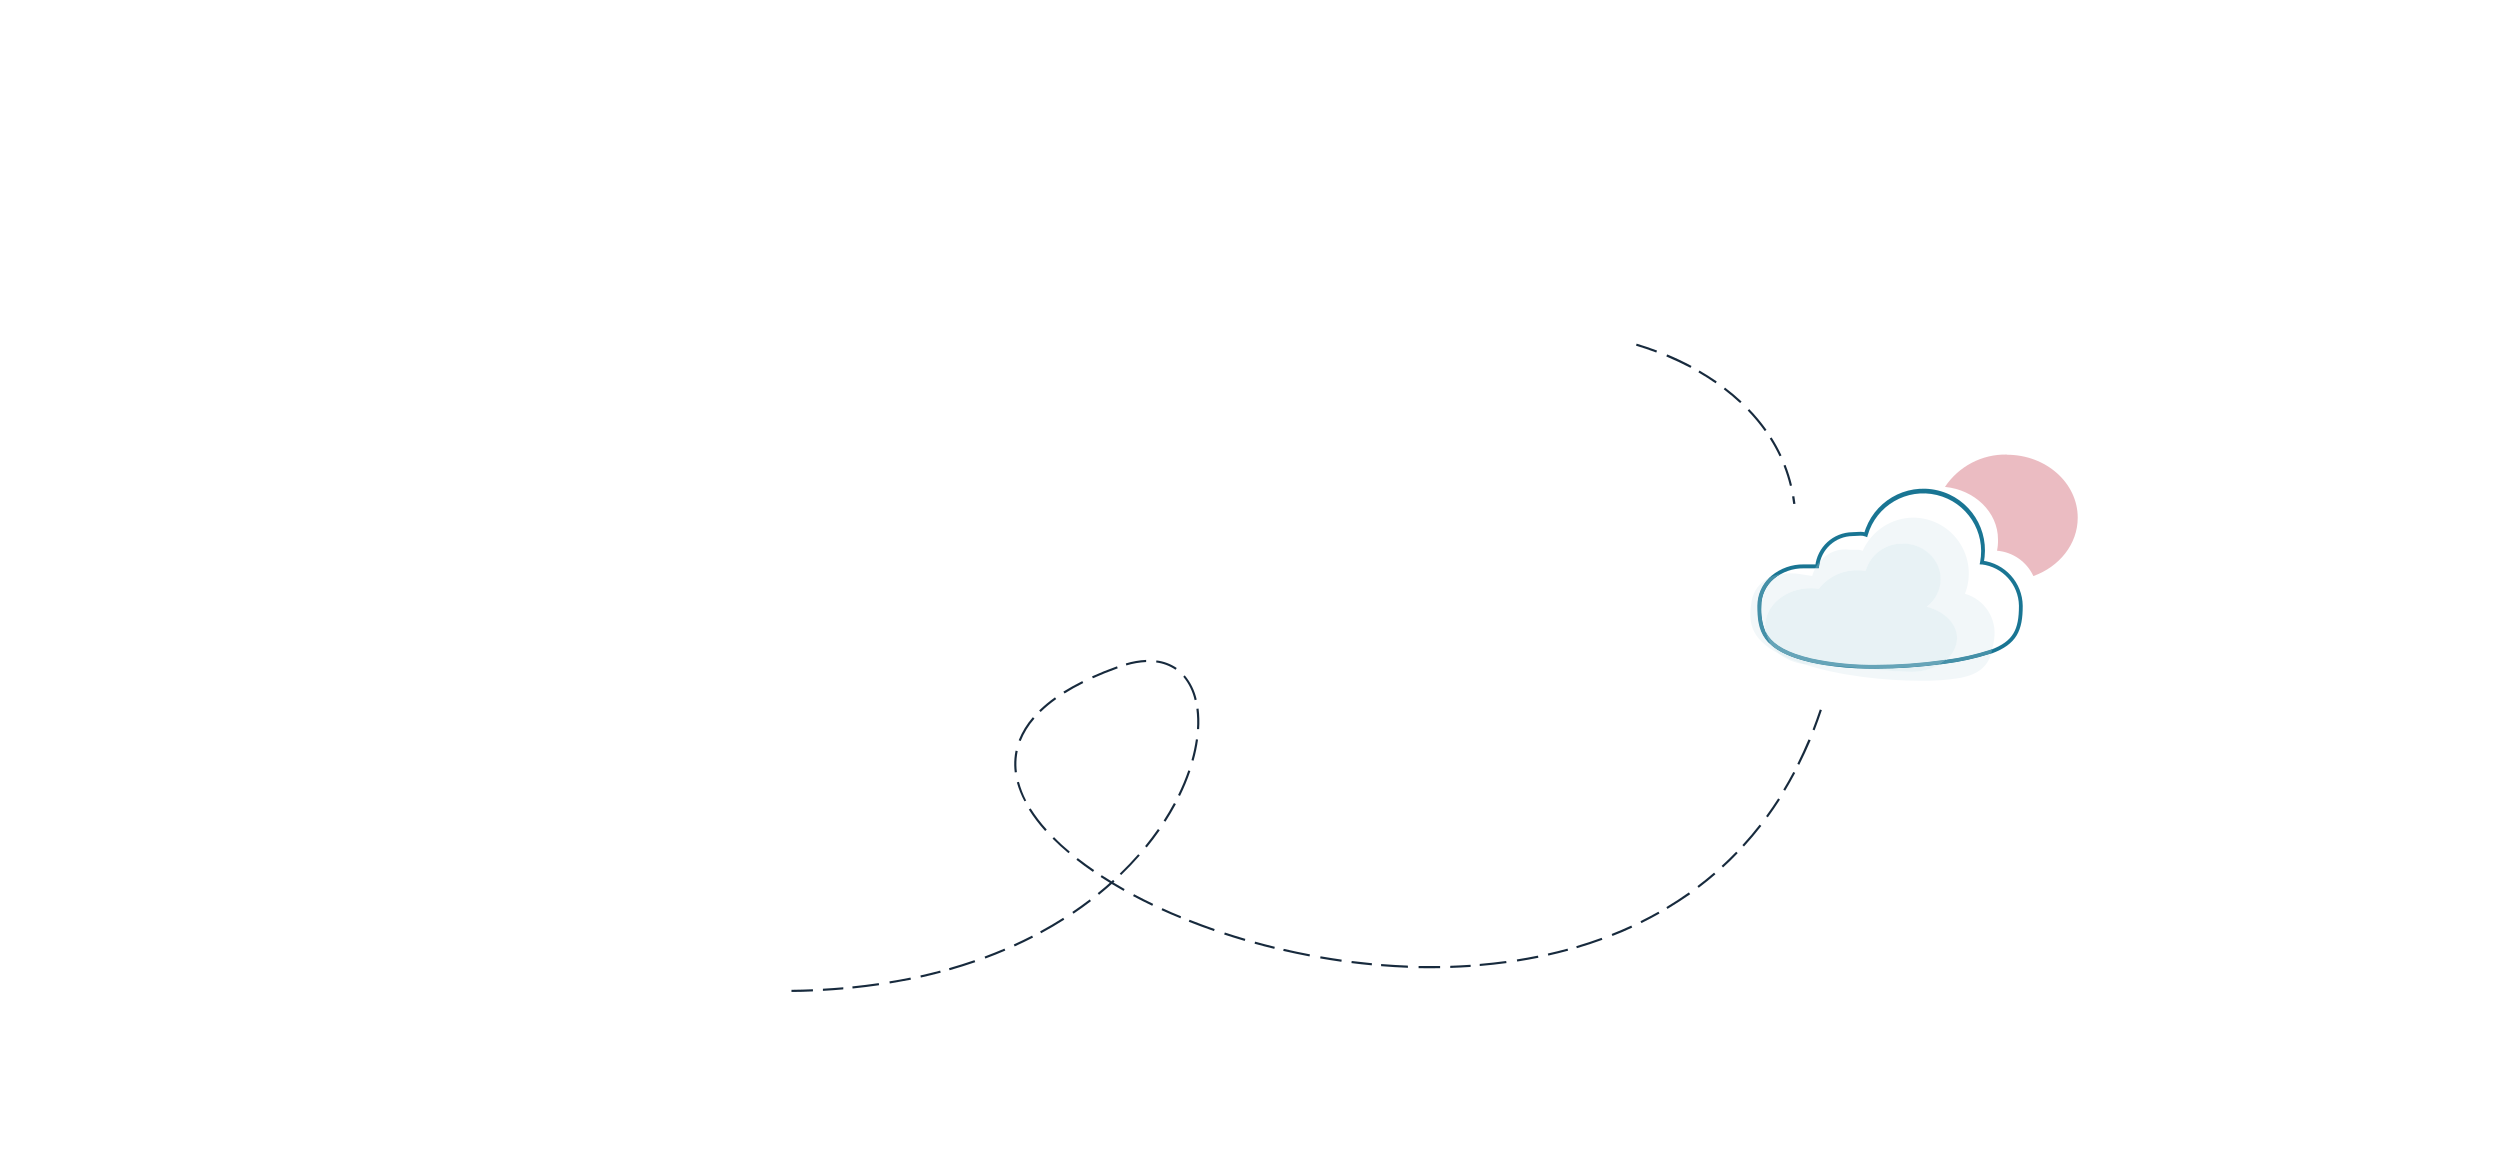
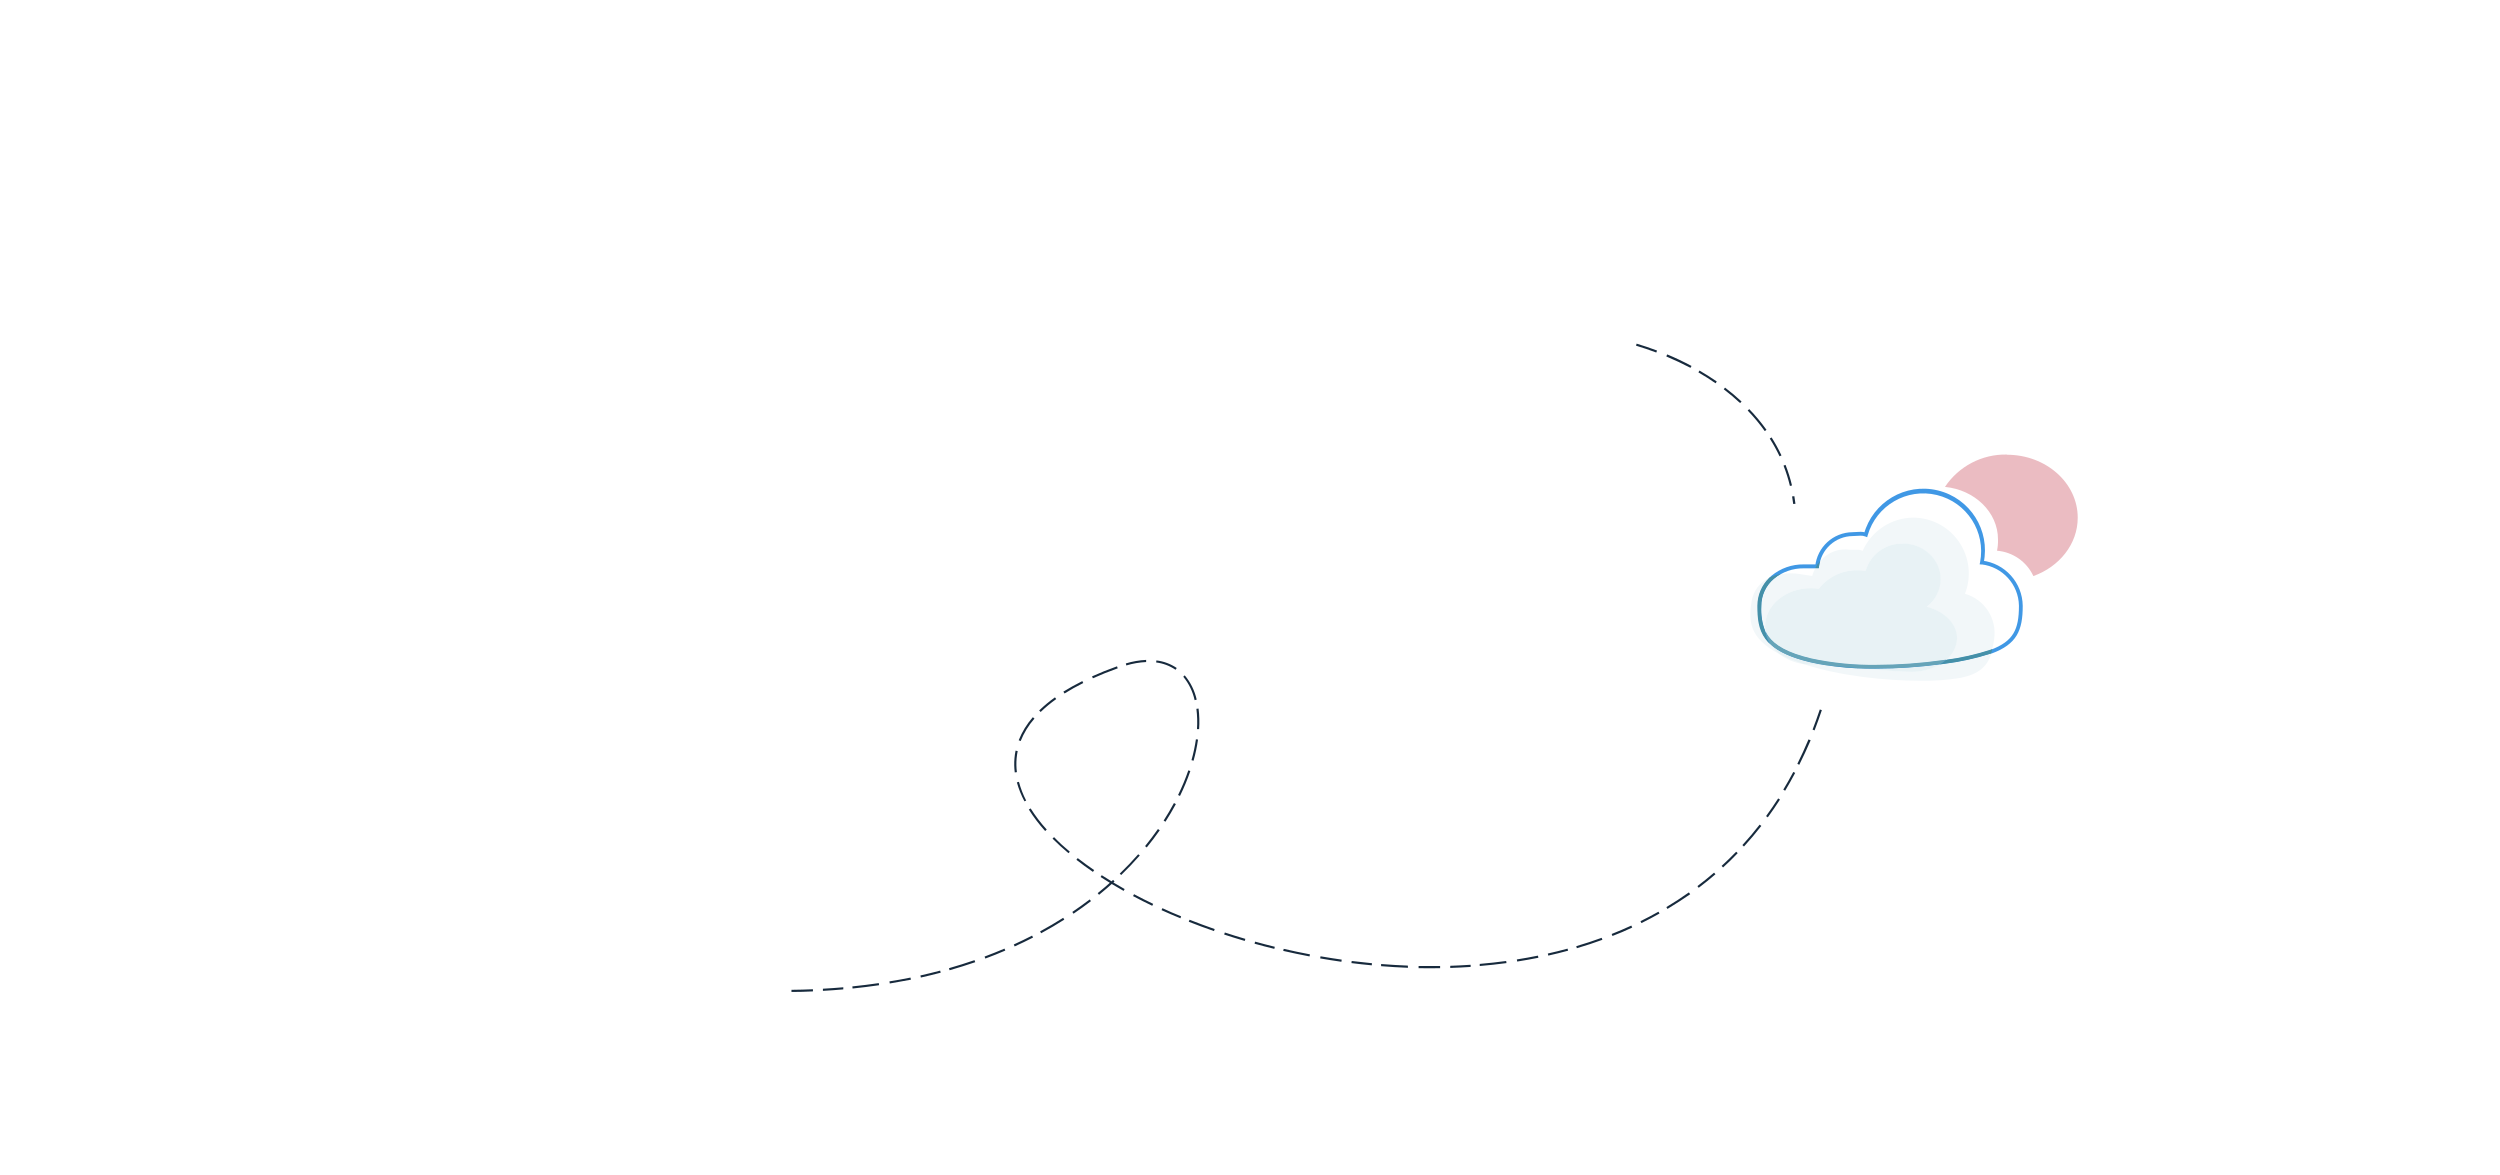
<svg xmlns="http://www.w3.org/2000/svg" id="Layer_1" data-name="Layer 1" viewBox="0 0 660 310">
  <defs>
-     <style>.cls-1{fill:#172a3d;}.cls-2{fill:#197593;}.cls-3{fill:#f2f7f9;}.cls-4{fill:#4590a8;}.cls-5{fill:#ebbcc2;}.cls-6{fill:#e8f2f5;}.cls-7{fill:#66a4b8;}.cls-8{fill:none;}</style>
+     <style>.cls-1{fill:#172a3d;}.cls-2{fill:#4098E5;}.cls-3{fill:#f2f7f9;}.cls-4{fill:#4590a8;}.cls-5{fill:#ebbcc2;}.cls-6{fill:#e8f2f5;}.cls-7{fill:#66a4b8;}.cls-8{fill:none;}</style>
  </defs>
  <path class="cls-1" d="M216.61,263.16q-2.79.12-5.66,0.15v0.57q2.88,0,5.67-.15l0-.57h0Zm8-.52q-2.64.23-5.36,0.38l0,0.57q2.73-.15,5.38-0.39l0-.56h0Zm9.41-1.1q-3.43.5-7,.87l0.06,0.56q3.6-.37,7-0.87l-0.08-.56h0Zm8.35-1.46q-2.73.56-5.56,1l0.09,0.56q2.84-.47,5.58-1l-0.11-.56h0Zm7.84-1.84q-2.56.68-5.22,1.28l0.12,0.55q2.67-.6,5.24-1.28l-0.15-.55h0Zm9.06-2.76q-3.27,1.13-6.74,2.12l0.16,0.55q3.48-1,6.77-2.13Zm7.91-3.05q-2.56,1.09-5.25,2.1l0.2,0.53q2.71-1,5.27-2.11l-0.22-.52h0Zm7.29-3.43q-2.35,1.21-4.83,2.34l0.23,0.52q2.5-1.14,4.86-2.35l-0.26-.5h0Zm8.21-4.7q-2.91,1.85-6.09,3.58l0.27,0.5q3.19-1.73,6.12-3.6Zm7-4.85q-2.2,1.68-4.59,3.3l0.32,0.47q2.4-1.62,4.61-3.32Zm6.18-5.16q-1.94,1.78-4.07,3.5l0.36,0.44q2.14-1.73,4.09-3.52Zm6.62-6.76q-2.26,2.59-4.87,5.11L298,233q2.63-2.54,4.9-5.15Zm5.22-6.67q-1.58,2.26-3.4,4.51l0.44,0.36q1.84-2.26,3.43-4.54l-0.47-.32h0Zm4.22-6.85q-1.23,2.3-2.72,4.62l0.48,0.31q1.5-2.34,2.75-4.66l-0.5-.27h0Zm3.8-8.64a56.73,56.73,0,0,1-2.71,6.51l0.51,0.25a57.3,57.3,0,0,0,2.73-6.57Zm2-8.2a42.31,42.31,0,0,1-1.17,5.51l0.55,0.15a42.88,42.88,0,0,0,1.18-5.58Zm0.13-8a27.76,27.76,0,0,1,.15,5.32l0.57,0a28.33,28.33,0,0,0-.15-5.43l-0.56.07h0Zm-3.47-8.51a14.64,14.64,0,0,1,3,6.18l0.55-.14a15.21,15.21,0,0,0-3.16-6.41Zm-7.17-3.77a11.55,11.55,0,0,1,5.13,1.93l0.32-.47a12.11,12.11,0,0,0-5.37-2l-0.07.56h0Zm-7.86.79a21.82,21.82,0,0,1,5.23-.9l0-.57a22.39,22.39,0,0,0-5.36.93Zm-8.82,3.39q3-1.36,6.55-2.63l-0.19-.53q-3.55,1.27-6.59,2.65l0.23,0.52h0Zm-7.47,4q2.24-1.41,4.92-2.75l-0.25-.51q-2.7,1.35-5,2.78l0.3,0.48h0Zm-6.33,4.9a35.09,35.09,0,0,1,4.11-3.41l-0.33-.46a35.66,35.66,0,0,0-4.17,3.46l0.4,0.41h0Zm-5.27,7.66a20.45,20.45,0,0,1,3.64-5.92l-0.43-.37a21,21,0,0,0-3.74,6.09l0.53,0.21h0Zm-1,8.2a17.14,17.14,0,0,1-.07-3.63,16.41,16.41,0,0,1,.28-1.91l-0.56-.12a17,17,0,0,0-.29,2,17.71,17.71,0,0,0,.07,3.75l0.56-.07h0Zm2.45,7.52A24.21,24.21,0,0,1,271,208.4l-0.55.15a24.77,24.77,0,0,0,2,5Zm5.43,7.66a40.55,40.55,0,0,1-4.25-5.59l-0.48.3a41.12,41.12,0,0,0,4.31,5.67l0.42-.38h0Zm6.1,5.85Q282.2,225,280.27,223l-0.4.4q1.94,1.94,4.2,3.84Zm6.42,4.85q-2.27-1.56-4.34-3.17l-0.35.45q2.07,1.62,4.36,3.19Zm8.05,5q-3.17-1.78-6.05-3.66l-0.31.48q2.9,1.88,6.08,3.67Zm7.53,3.91q-2.6-1.24-5.05-2.55l-0.27.5q2.46,1.31,5.07,2.56l0.25-.51h0Zm7.37,3.28q-2.52-1-4.93-2.14l-0.24.52q2.42,1.11,5,2.15Zm8.87,3.37q-3.39-1.18-6.64-2.46l-0.21.53q3.26,1.29,6.66,2.47l0.19-.54h0Zm8.09,2.59q-2.74-.8-5.41-1.68l-0.18.54q2.68,0.88,5.43,1.69l0.16-.54h0Zm7.79,2.09q-2.63-.64-5.21-1.36l-0.15.55q2.58,0.72,5.22,1.36l0.13-.55h0Zm9.27,2q-3.5-.66-6.93-1.46l-0.13.55q3.44,0.79,6.95,1.46l0.11-.56h0Zm8.38,1.39q-2.81-.4-5.59-0.88l-0.1.56q2.79,0.49,5.61.89Zm8,0.95q-2.69-.26-5.36-0.59l-0.07.56q2.68,0.34,5.37.59l0.05-.56h0Zm9.47,0.63q-3.54-.14-7.07-0.42l0,0.57q3.53,0.29,7.09.43Zm8.49,0.11q-2.83,0-5.66,0v0.57q2.84,0.06,5.68,0V257h0Zm8.06-.33q-2.68.18-5.37,0.27l0,0.57q2.7-.09,5.39-0.27l0-.57h0Zm9.42-1q-3.5.47-7,.77l0,0.56q3.54-.3,7.06-0.77l-0.08-.56h0Zm8.36-1.41q-2.77.56-5.56,1l0.09,0.56q2.81-.44,5.59-1l-0.11-.56h0Zm7.83-1.85q-2.59.7-5.21,1.29l0.12,0.55q2.63-.59,5.23-1.3l-0.15-.55h0Zm9-2.86q-3.31,1.21-6.71,2.21l0.16,0.54q3.41-1,6.74-2.22l-0.19-.53h0Zm7.83-3.23q-2.56,1.18-5.19,2.22l0.21,0.53q2.64-1,5.22-2.23l-0.24-.51h0Zm7.17-3.67q-2.34,1.32-4.75,2.51l0.25,0.51q2.42-1.2,4.77-2.53l-0.28-.49h0Zm8-5.07q-2.89,2.05-5.92,3.86l0.29,0.49q3-1.82,6-3.88l-0.33-.46h0Zm6.67-5.23q-2.15,1.85-4.39,3.55l0.34,0.45q2.26-1.71,4.42-3.57l-0.37-.43h0Zm5.84-5.53q-1.87,1.94-3.84,3.74l0.38,0.42q2-1.81,3.86-3.77l-0.41-.39h0Zm6.19-7.14q-2.19,2.82-4.55,5.39l0.42,0.38q2.37-2.59,4.58-5.43l-0.45-.35h0Zm4.89-6.92q-1.54,2.41-3.19,4.66l0.46,0.33q1.66-2.27,3.21-4.69l-0.48-.31h0Zm4-7q-1.27,2.4-2.64,4.67l0.49,0.29q1.37-2.29,2.65-4.7l-0.5-.26h0Zm4-8.56q-1.39,3.32-2.93,6.42l0.51,0.25q1.56-3.12,3-6.46l-0.52-.22h0Zm3-7.94q-0.91,2.72-1.91,5.32l0.53,0.21q1-2.61,1.92-5.34l-0.54-.18h0Z" transform="translate(-2 -2)" />
  <path class="cls-1" d="M475.11,133.05q0.17,1,.29,2L476,135q-0.12-1-.29-2Zm-2.26-8.12a40.81,40.81,0,0,1,1.69,5.36l0.55-.13a41.39,41.39,0,0,0-1.71-5.44l-0.53.21h0Zm-3.63-7.14a42.51,42.51,0,0,1,2.58,4.68l0.51-.24a43.08,43.08,0,0,0-2.61-4.75l-0.48.3h0Zm-5.83-7.4a47.92,47.92,0,0,1,4.5,5.41l0.46-.33a48.49,48.49,0,0,0-4.55-5.47l-0.41.39h0Zm-6.32-5.62q2.25,1.72,4.31,3.64l0.39-.41q-2.07-1.94-4.36-3.67l-0.34.45h0Zm-6.69-4.46q2.33,1.35,4.53,2.88l0.32-.47q-2.21-1.54-4.57-2.9Zm-8.47-4.2c2.17,0.91,4.3,1.92,6.38,3l0.27-.5c-2.09-1.12-4.24-2.14-6.42-3.05l-0.22.52h0Zm-8-2.85q2.69,0.81,5.35,1.81l0.2-.53q-2.67-1-5.39-1.82l-0.16.54h0Z" transform="translate(-2 -2)" />
  <path class="cls-2" d="M525.19,150.51l0.49,0.11a16.26,16.26,0,0,0-31.6-7.62l0.48,0.13,0.18-.46a4.29,4.29,0,0,0-1.61-.27c-0.72,0-1.41.1-2.07,0.1a10,10,0,0,0-9.84,9l0.5,0.07V151h-3.53a13.08,13.08,0,0,0-8.52,3,10.31,10.31,0,0,0-3.67,8h1v-0.07h-1c0,3.14.2,6.14,2.1,8.74s5.4,4.68,11.79,6.19a77.76,77.76,0,0,0,17.44,1.73,129.6,129.6,0,0,0,17.81-1.27,67.74,67.74,0,0,0,12.7-2.81c3.22-1.19,5.31-2.7,6.55-4.75S536,165.13,536,162v-0.07A12.16,12.16,0,0,0,525.25,150l-0.06.5,0.49,0.11-0.49-.11-0.06.5A11.17,11.17,0,0,1,535,161.89V162c0,3.1-.38,5.42-1.47,7.23s-2.93,3.18-6,4.33A66.9,66.9,0,0,1,515,176.29a128.62,128.62,0,0,1-17.67,1.26,76.8,76.8,0,0,1-17.21-1.71c-6.28-1.49-9.53-3.5-11.21-5.81s-1.9-5-1.9-8.15h-1V162h1a9.3,9.3,0,0,1,3.32-7.2,12.08,12.08,0,0,1,7.86-2.76h4l0.06-.43a9,9,0,0,1,8.85-8.09c0.76,0,1.45-.1,2.07-0.1a3.31,3.31,0,0,1,1.24.2l0.52,0.21,0.15-.54a15.27,15.27,0,0,1,29.66,7.15l-0.12.54,0.55,0.06,0.06-.5" transform="translate(-2 -2)" />
  <path class="cls-3" d="M527.69,174.52a68.86,68.86,0,0,1-12.55,2.76l-1.08.15a15.09,15.09,0,0,1-7.51,1.9c-2.62,0-7.44-.39-12.33-0.82a82.35,82.35,0,0,1-10-.86c-1.74-.13-3.17-0.21-4.09-0.21a14.56,14.56,0,0,1-2-.14c9.5,3.18,21.7,4.42,30.92,4.42a58.65,58.65,0,0,0,10.6-.77c4.76-1,6.92-2.93,8.09-6.42m-58.53-20.06a8.29,8.29,0,0,0-4.79,6.32v-0.07c-0.82,5.21-.7,9.75,7.43,14a10.61,10.61,0,0,1-2.35-2.54,10.31,10.31,0,0,1-1.36-1.51c-1.88-2.58-2.09-5.55-2.1-8.67h0v-0.07h0a10.28,10.28,0,0,1,3.16-7.42m38-15.86a14.77,14.77,0,0,0-13.47,8.79,2.62,2.62,0,0,0-1.38-.3l-0.59,0-0.6,0a4.57,4.57,0,0,1-.71,0,8.49,8.49,0,0,0-7.82,2.91,10.56,10.56,0,0,0-.35,1.58l-0.06.43H481.2a11.28,11.28,0,0,0-.79,2l-3.28-.51a15.47,15.47,0,0,0-2.39-.19,14.18,14.18,0,0,0-2.59.23,10.76,10.76,0,0,0-1.82,1.26A9.3,9.3,0,0,0,467,162a15.34,15.34,0,0,0,1.11,6.77,8.54,8.54,0,0,1-.11-1.39c0-5.58,5.42-10.1,12.11-10.1a14.49,14.49,0,0,1,2.07.16,12.73,12.73,0,0,1,10.36-4.89,14.49,14.49,0,0,1,2,.15,9.92,9.92,0,0,1,9.72-7.17c5.54,0,10,4.22,10,9.42a9.19,9.19,0,0,1-3.67,7.28c4.67,1.22,8,4.48,8,8.31a7.56,7.56,0,0,1-2.83,5.68,64.33,64.33,0,0,0,11.65-2.64l0.54-.21c0.19-.76.35-1.58,0.49-2.47v-0.07a10.78,10.78,0,0,0-7.69-12.07,14.74,14.74,0,0,0-13.73-20.11" transform="translate(-2 -2)" />
  <path class="cls-4" d="M484.2,177.65a82.35,82.35,0,0,0,10,.86c-3.59-.32-7.22-0.65-10-0.86M528,173.32l-0.54.21a64.33,64.33,0,0,1-11.65,2.64,11.34,11.34,0,0,1-1.78,1.26l1.08-.15a68.86,68.86,0,0,0,12.55-2.76q0.19-.57.35-1.2m-55.9-19.82a11.79,11.79,0,0,0-3,1,10.28,10.28,0,0,0-3.16,7.42h0V162h0c0,3.12.22,6.09,2.1,8.67a10.31,10.31,0,0,0,1.36,1.51,8.94,8.94,0,0,1-1.34-3.42A15.34,15.34,0,0,1,467,162a9.3,9.3,0,0,1,3.32-7.2,10.76,10.76,0,0,1,1.82-1.26M482.56,150a10.09,10.09,0,0,0-1.36,2h0.95l0.06-.43a10.56,10.56,0,0,1,.35-1.58" transform="translate(-2 -2)" />
  <path class="cls-5" d="M531.8,122a19.16,19.16,0,0,0-16.33,8.54c7.84,0.77,14,6.67,14,13.85a12.48,12.48,0,0,1-.26,3,11.63,11.63,0,0,1,9.6,6.69c6.86-2.46,11.71-8.43,11.71-15.41,0-9.18-8.37-16.62-18.7-16.62" transform="translate(-2 -2)" />
  <path class="cls-3" d="M471.8,174.69a13.1,13.1,0,0,0,6.27,2.61c-1-.35-2.05-0.72-3-1.12-1.2-.49-2.28-1-3.25-1.49" transform="translate(-2 -2)" />
  <path class="cls-6" d="M514.07,177.43a129.6,129.6,0,0,1-16.74,1.12q-1.55,0-3.1,0c4.89,0.43,9.71.82,12.33,0.82a15.09,15.09,0,0,0,7.51-1.9m-44.61-5.29a10.61,10.61,0,0,0,2.35,2.54c1,0.5,2,1,3.25,1.49,1,0.4,2,.77,3,1.12a14.56,14.56,0,0,0,2,.14c0.91,0,2.34.08,4.09,0.21-1.49-.23-2.93-0.5-4.31-0.83-5.09-1.21-8.35-2.78-10.43-4.68m34.83-26.66a9.92,9.92,0,0,0-9.72,7.17,14.49,14.49,0,0,0-2-.15,12.73,12.73,0,0,0-10.36,4.89,14.49,14.49,0,0,0-2.07-.16c-6.69,0-12.11,4.52-12.11,10.1a8.54,8.54,0,0,0,.11,1.39,8.44,8.44,0,0,0,.79,1.32c1.68,2.31,4.93,4.32,11.21,5.81a76.77,76.77,0,0,0,17.2,1.71h0A128.62,128.62,0,0,0,515,176.29l0.84-.12a7.56,7.56,0,0,0,2.83-5.68c0-3.83-3.35-7.09-8-8.31a9.19,9.19,0,0,0,3.67-7.28c0-5.2-4.49-9.42-10-9.42" transform="translate(-2 -2)" />
  <path class="cls-7" d="M468.11,168.73a8.94,8.94,0,0,0,1.34,3.42c2.07,1.9,5.33,3.47,10.43,4.68,1.38,0.33,2.82.6,4.31,0.83,2.81,0.21,6.44.54,10,.86q1.55,0,3.1,0a129.6,129.6,0,0,0,16.74-1.12,11.34,11.34,0,0,0,1.78-1.26l-0.84.12a128.62,128.62,0,0,1-17.67,1.26h0a76.77,76.77,0,0,1-17.2-1.71c-6.28-1.49-9.53-3.5-11.21-5.81a8.44,8.44,0,0,1-.79-1.32" transform="translate(-2 -2)" />
  <rect class="cls-8" width="660" height="310" />
</svg>
